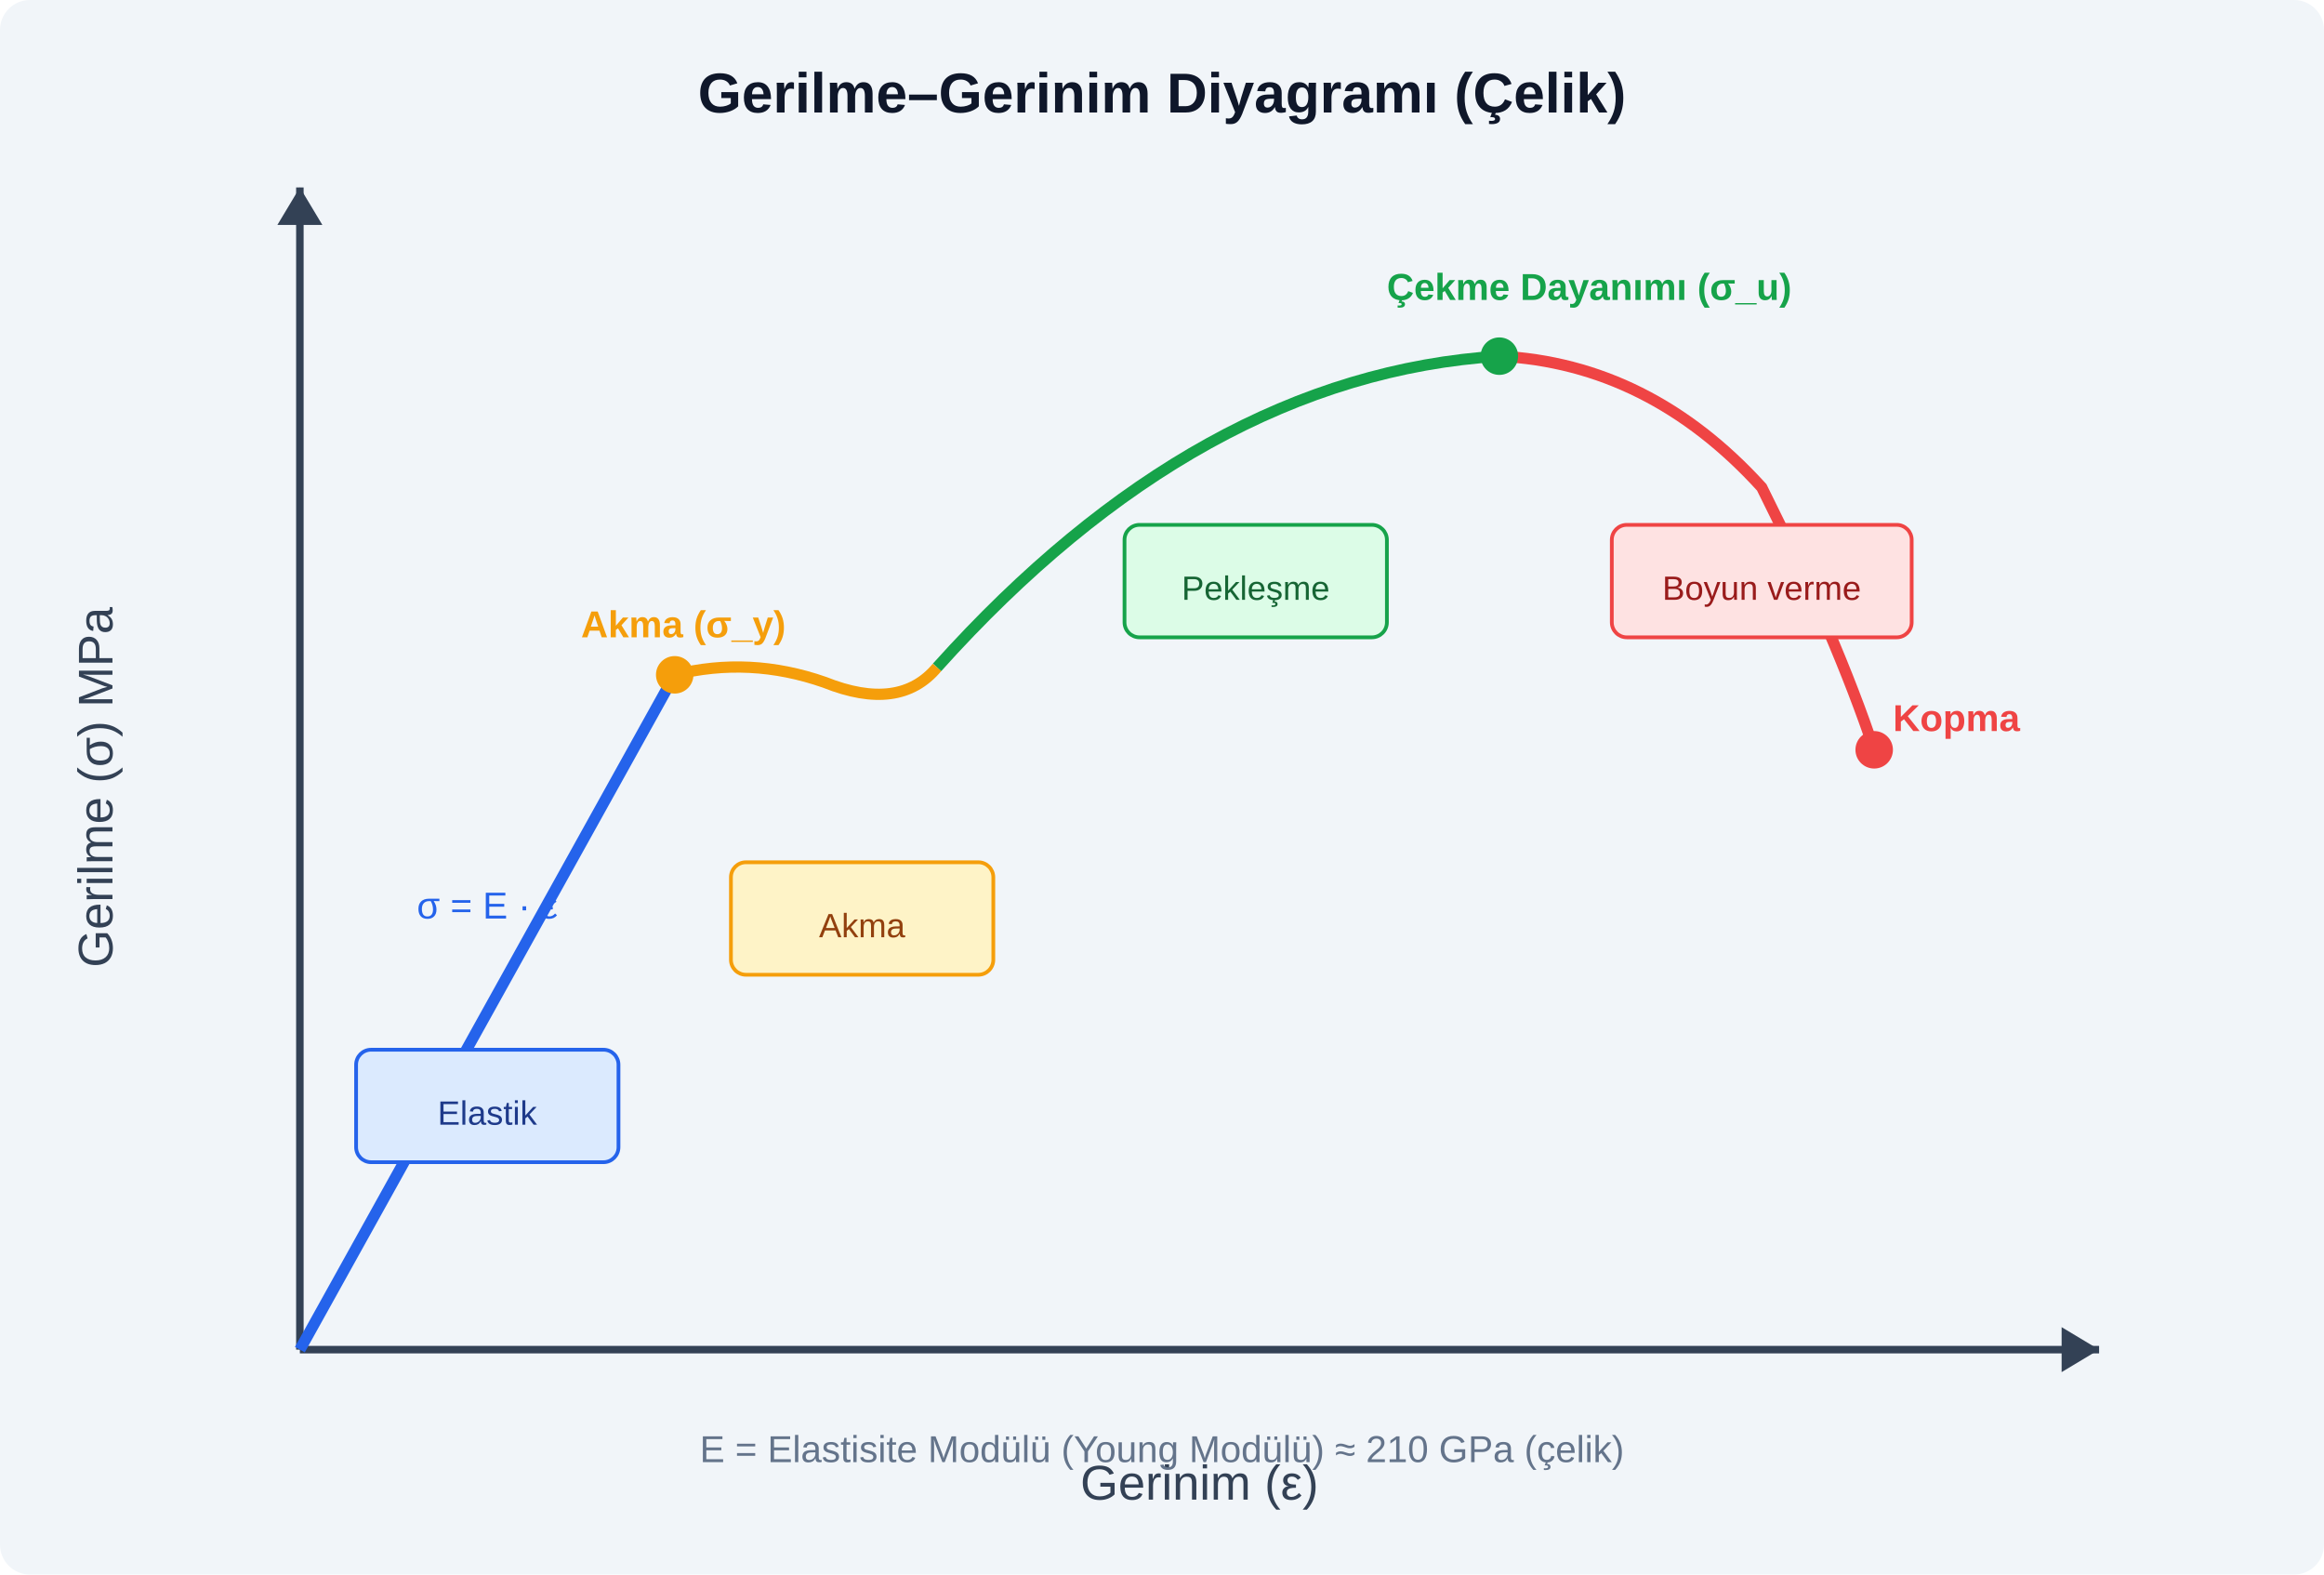
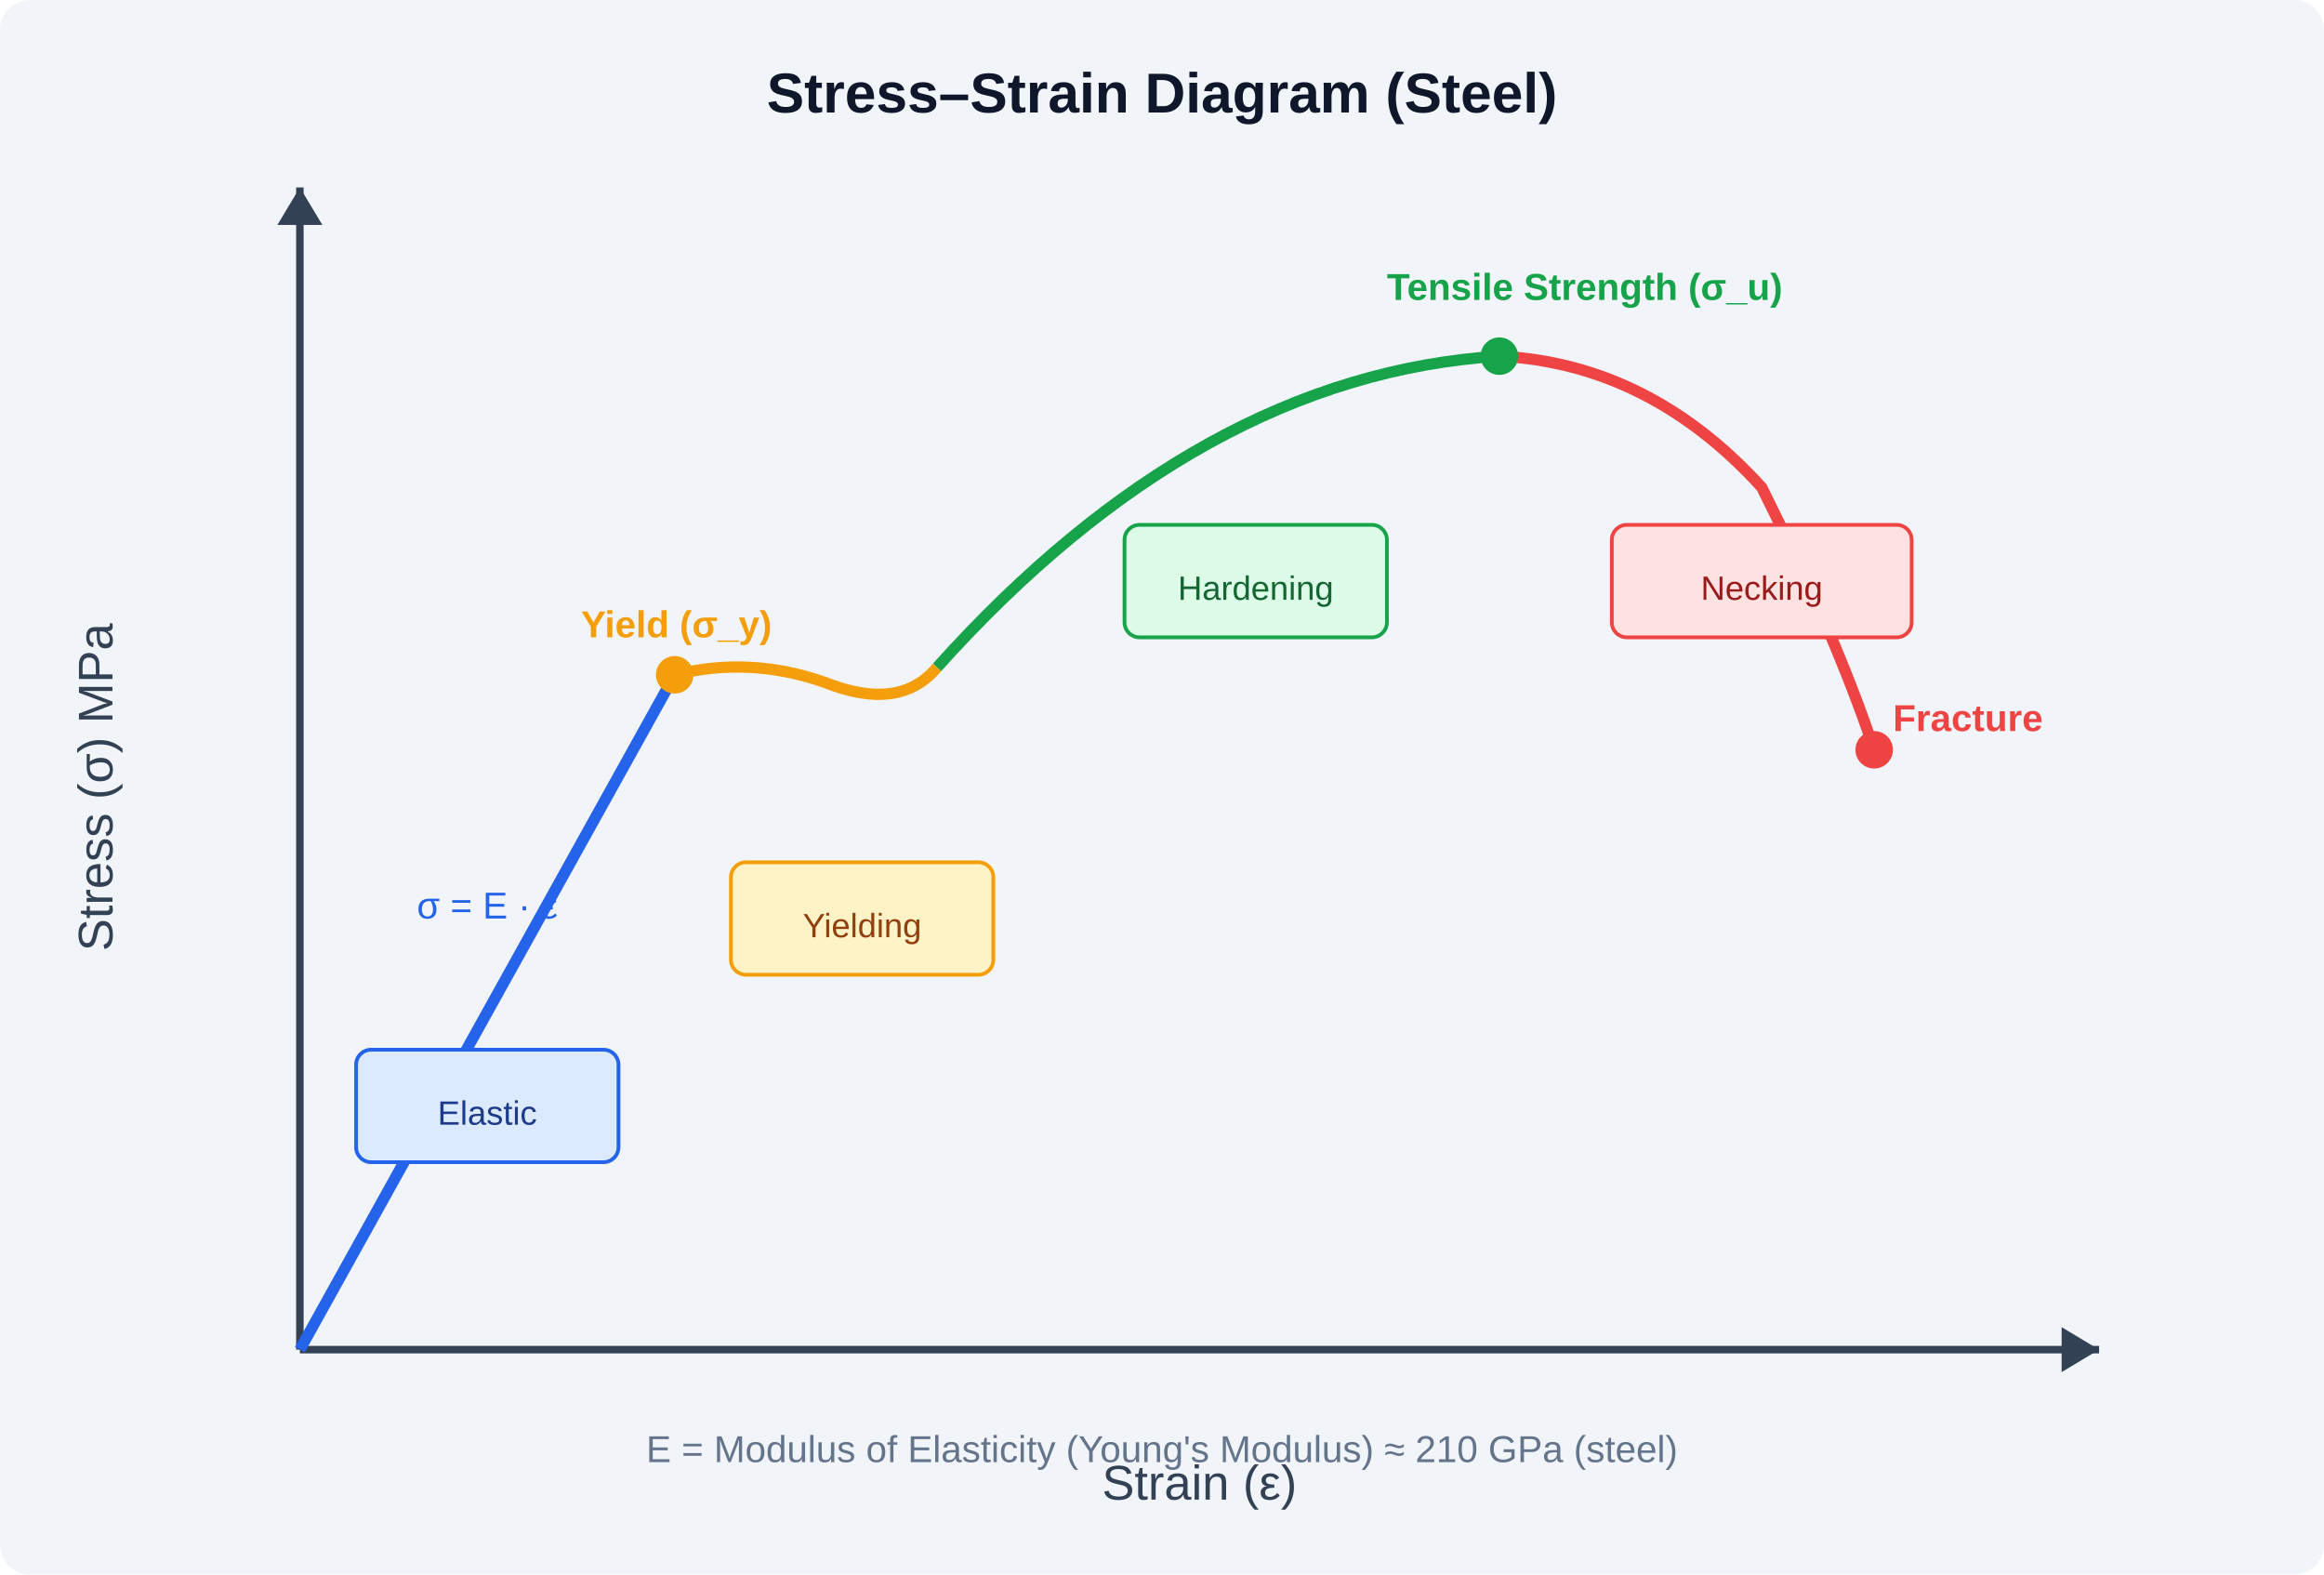
<svg xmlns="http://www.w3.org/2000/svg" width="620" height="420" viewBox="0 0 620 420">
  <rect width="620" height="420" rx="8" fill="#f1f5f9" />
-   <text x="310" y="30" text-anchor="middle" font-size="15" font-weight="bold" fill="#0f172a" font-family="Arial">Gerilme–Gerinim Diyagramı (Çelik)</text>
+   <text x="310" y="30" text-anchor="middle" font-size="15" font-weight="bold" fill="#0f172a" font-family="Arial">Stress–Strain Diagram (Steel)</text>
  <line x1="80" y1="360" x2="560" y2="360" stroke="#334155" stroke-width="2" />
  <line x1="80" y1="360" x2="80" y2="50" stroke="#334155" stroke-width="2" />
  <path d="M560 360 L550 354 L550 366 Z" fill="#334155" />
  <path d="M80 50 L74 60 L86 60 Z" fill="#334155" />
-   <text x="320" y="400" text-anchor="middle" font-size="13" fill="#334155" font-family="Arial">Gerinim (ε)</text>
-   <text x="30" y="210" text-anchor="middle" font-size="13" fill="#334155" font-family="Arial" transform="rotate(-90 30 210)">Gerilme (σ) MPa</text>
+   <text x="320" y="400" text-anchor="middle" font-size="13" fill="#334155" font-family="Arial">Strain (ε)</text>
+   <text x="30" y="210" text-anchor="middle" font-size="13" fill="#334155" font-family="Arial" transform="rotate(-90 30 210)">Stress (σ) MPa</text>
  <line x1="80" y1="360" x2="180" y2="180" stroke="#2563eb" stroke-width="3" />
  <path d="M180 180 Q200 175 220 182 Q240 190 250 178" fill="none" stroke="#f59e0b" stroke-width="3" />
  <path d="M250 178 Q320 100 400 95" fill="none" stroke="#16a34a" stroke-width="3" />
  <path d="M400 95 Q440 97 470 130 Q490 170 500 200" fill="none" stroke="#ef4444" stroke-width="3" />
  <circle cx="180" cy="180" r="5" fill="#f59e0b" />
-   <text x="155" y="170" font-size="10" fill="#f59e0b" font-family="Arial" font-weight="bold">Akma (σ_y)</text>
+   <text x="155" y="170" font-size="10" fill="#f59e0b" font-family="Arial" font-weight="bold">Yield (σ_y)</text>
  <circle cx="400" cy="95" r="5" fill="#16a34a" />
-   <text x="370" y="80" font-size="10" fill="#16a34a" font-family="Arial" font-weight="bold">Çekme Dayanımı (σ_u)</text>
+   <text x="370" y="80" font-size="10" fill="#16a34a" font-family="Arial" font-weight="bold">Tensile Strength (σ_u)</text>
  <circle cx="500" cy="200" r="5" fill="#ef4444" />
-   <text x="505" y="195" font-size="10" fill="#ef4444" font-family="Arial" font-weight="bold">Kopma</text>
+   <text x="505" y="195" font-size="10" fill="#ef4444" font-family="Arial" font-weight="bold">Fracture</text>
  <rect x="95" y="280" width="70" height="30" rx="4" fill="#dbeafe" stroke="#2563eb" stroke-width="1" />
-   <text x="130" y="300" text-anchor="middle" font-size="9" fill="#1e3a8a" font-family="Arial">Elastik</text>
+   <text x="130" y="300" text-anchor="middle" font-size="9" fill="#1e3a8a" font-family="Arial">Elastic</text>
  <rect x="195" y="230" width="70" height="30" rx="4" fill="#fef3c7" stroke="#f59e0b" stroke-width="1" />
-   <text x="230" y="250" text-anchor="middle" font-size="9" fill="#92400e" font-family="Arial">Akma</text>
+   <text x="230" y="250" text-anchor="middle" font-size="9" fill="#92400e" font-family="Arial">Yielding</text>
  <rect x="300" y="140" width="70" height="30" rx="4" fill="#dcfce7" stroke="#16a34a" stroke-width="1" />
-   <text x="335" y="160" text-anchor="middle" font-size="9" fill="#166534" font-family="Arial">Pekleşme</text>
+   <text x="335" y="160" text-anchor="middle" font-size="9" fill="#166534" font-family="Arial">Hardening</text>
  <rect x="430" y="140" width="80" height="30" rx="4" fill="#fee2e2" stroke="#ef4444" stroke-width="1" />
-   <text x="470" y="160" text-anchor="middle" font-size="9" fill="#991b1b" font-family="Arial">Boyun verme</text>
+   <text x="470" y="160" text-anchor="middle" font-size="9" fill="#991b1b" font-family="Arial">Necking</text>
  <text x="130" y="245" text-anchor="middle" font-size="10" fill="#2563eb" font-family="Arial">σ = E · ε</text>
-   <text x="310" y="390" text-anchor="middle" font-size="10" fill="#64748b" font-family="Arial">E = Elastisite Modülü (Young Modülü) ≈ 210 GPa (çelik)</text>
+   <text x="310" y="390" text-anchor="middle" font-size="10" fill="#64748b" font-family="Arial">E = Modulus of Elasticity (Young's Modulus) ≈ 210 GPa (steel)</text>
</svg>
